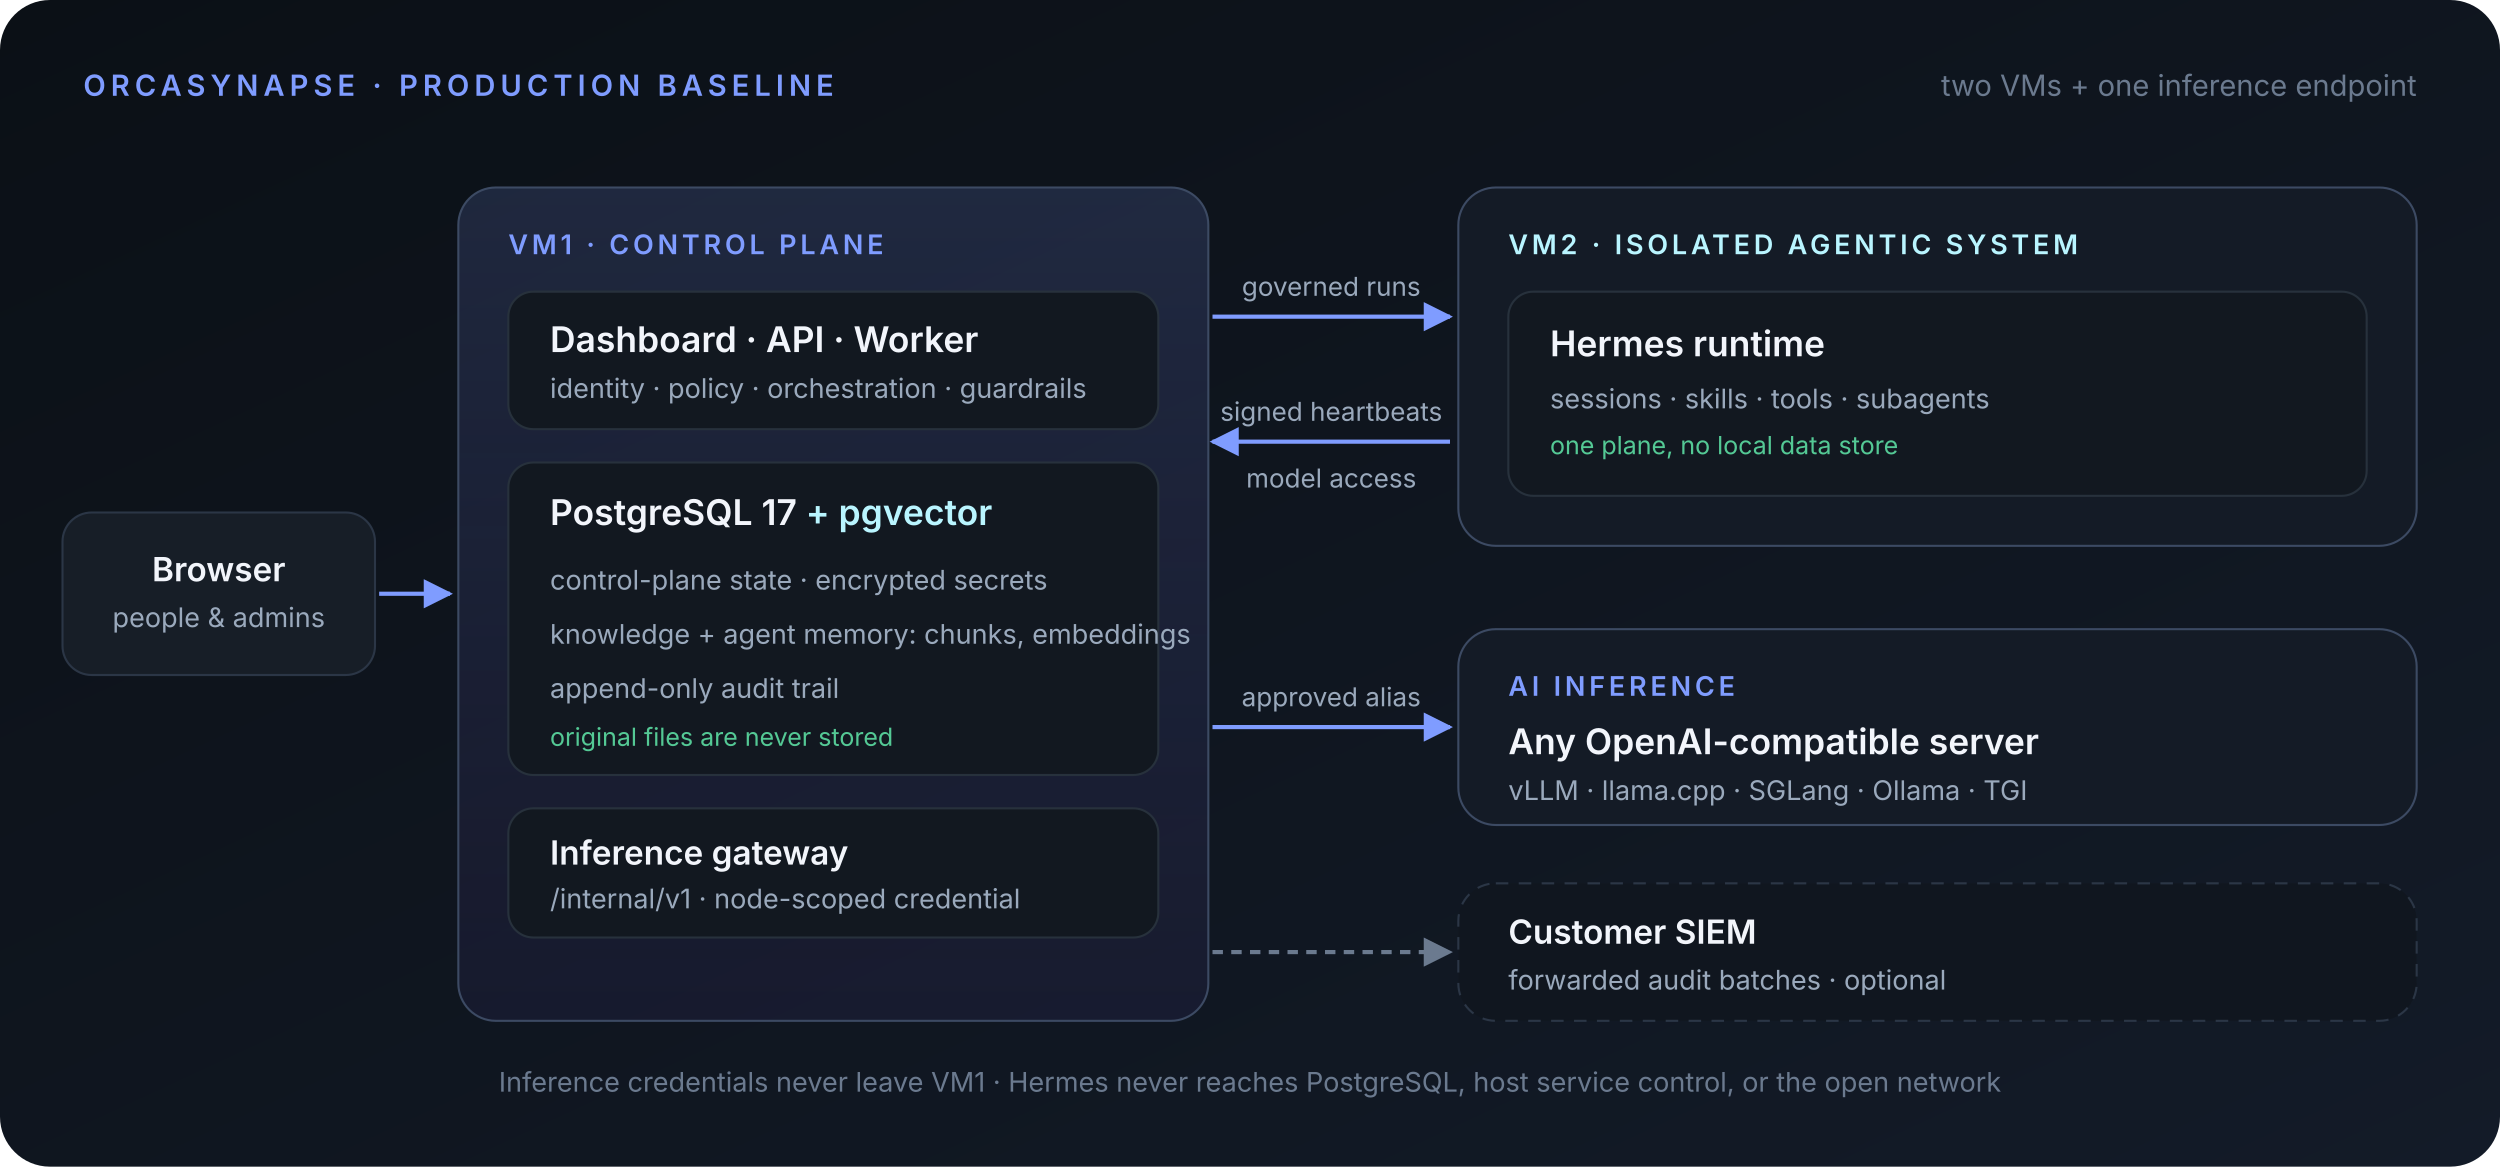
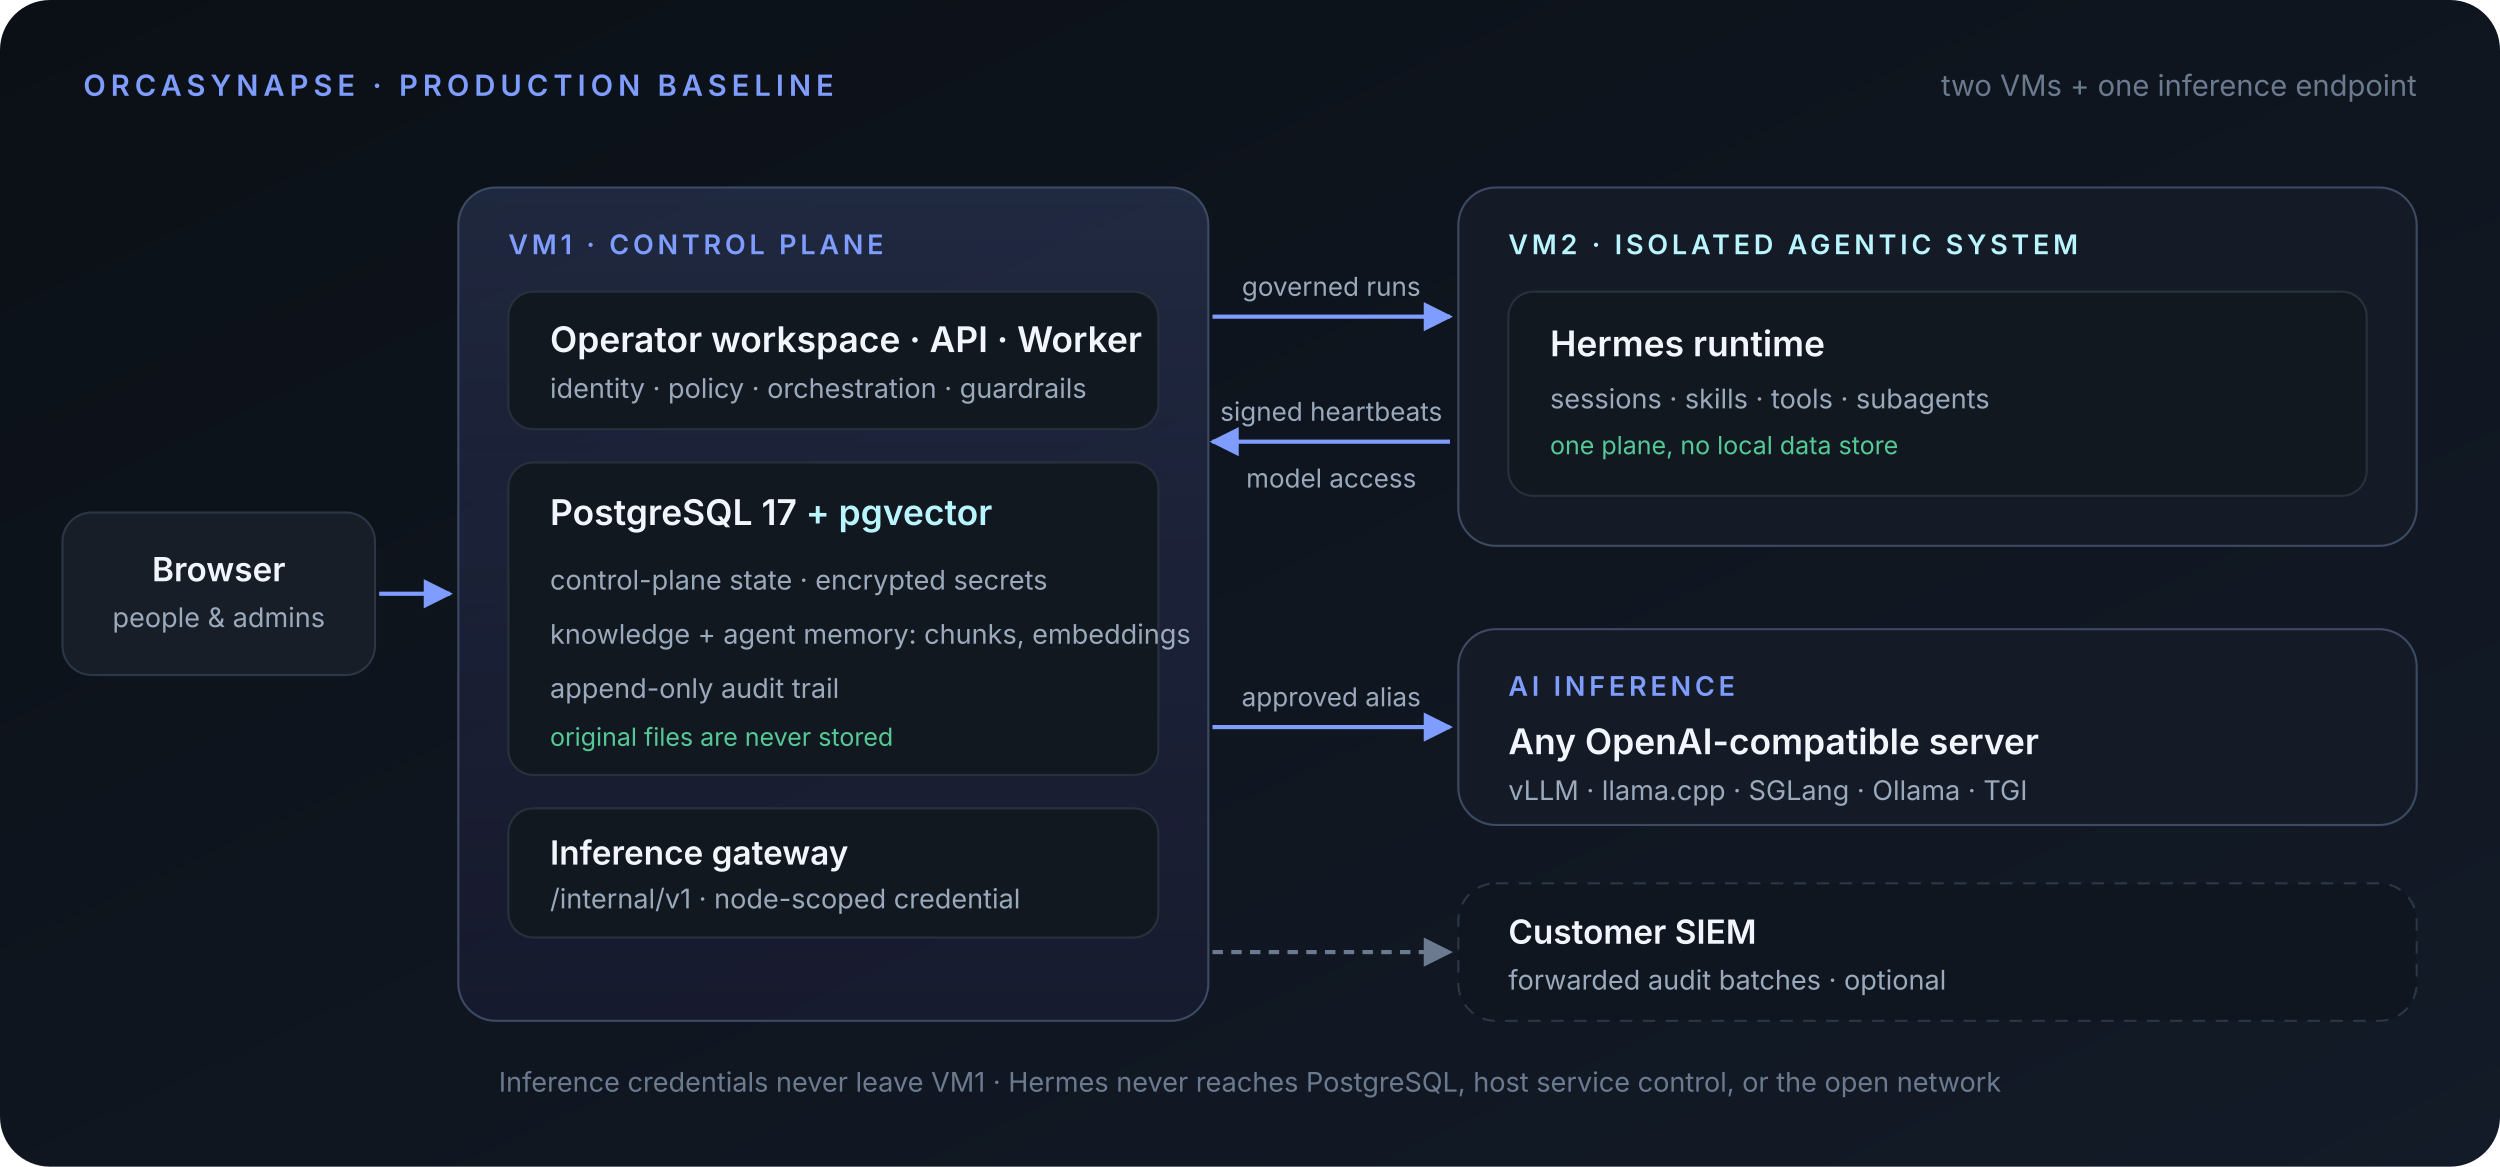
<svg xmlns="http://www.w3.org/2000/svg" width="1200" height="560" viewBox="0 0 1200 560" role="img" aria-labelledby="title description" font-family="Inter, Segoe UI, Helvetica, Arial, sans-serif">
  <defs>
    <linearGradient id="bg" x1="0" y1="0" x2="1" y2="1">
      <stop offset="0" stop-color="#0b1016" />
      <stop offset="1" stop-color="#131b28" />
    </linearGradient>
    <linearGradient id="vm1" x1="0" y1="0" x2="0" y2="1">
      <stop offset="0" stop-color="#7f9cff" stop-opacity=".16" />
      <stop offset="1" stop-color="#7457df" stop-opacity=".07" />
    </linearGradient>
    <marker id="head" viewBox="0 0 10 10" refX="9" refY="5" markerWidth="7" markerHeight="7" orient="auto-start-reverse">
      <path d="M0 0 L10 5 L0 10 Z" fill="#7f9cff" />
    </marker>
    <marker id="headMuted" viewBox="0 0 10 10" refX="9" refY="5" markerWidth="7" markerHeight="7" orient="auto-start-reverse">
      <path d="M0 0 L10 5 L0 10 Z" fill="#6b7a8f" />
    </marker>
  </defs>
  <rect width="1200" height="560" rx="24" fill="url(#bg)" />
  <text x="40" y="46" fill="#7f9cff" font-size="14" font-weight="600" letter-spacing="2.4">ORCASYNAPSE · PRODUCTION BASELINE</text>
  <text x="1160" y="46" fill="#6b7a8f" font-size="14" text-anchor="end">two VMs + one inference endpoint</text>
  <rect x="30" y="246" width="150" height="78" rx="14" fill="#171e27" stroke="#2b3646" />
  <text x="105" y="279" fill="#f2f5fb" font-size="16" font-weight="600" text-anchor="middle">Browser</text>
  <text x="105" y="301" fill="#9aa9bc" font-size="13" text-anchor="middle">people &amp; admins</text>
  <line x1="182" y1="285" x2="216" y2="285" stroke="#7f9cff" stroke-width="2" marker-end="url(#head)" />
  <rect x="220" y="90" width="360" height="400" rx="18" fill="url(#vm1)" stroke="#3c4a63" />
  <text x="244" y="122" fill="#7f9cff" font-size="13" font-weight="600" letter-spacing="1.8">VM1 · CONTROL PLANE</text>
  <rect x="244" y="140" width="312" height="66" rx="12" fill="#121820" stroke="#27313c" />
-   <text x="264" y="169" fill="#f2f5fb" font-size="17" font-weight="600">Dashboard · API · Worker</text>
+   <text x="264" y="169" fill="#f2f5fb" font-size="17" font-weight="600">Operator workspace · API · Worker</text>
  <text x="264" y="191" fill="#9aa9bc" font-size="13">identity · policy · orchestration · guardrails</text>
  <rect x="244" y="222" width="312" height="150" rx="12" fill="#121820" stroke="#27313c" />
  <text x="264" y="252" fill="#f2f5fb" font-size="17" font-weight="600">PostgreSQL 17 <tspan fill="#b9f5ff">+ pgvector</tspan>
  </text>
  <text x="264" y="283" fill="#9aa9bc" font-size="13">control-plane state · encrypted secrets</text>
  <text x="264" y="309" fill="#9aa9bc" font-size="13">knowledge + agent memory: chunks, embeddings</text>
  <text x="264" y="335" fill="#9aa9bc" font-size="13">append-only audit trail</text>
  <text x="264" y="358" fill="#54c995" font-size="12">original files are never stored</text>
  <rect x="244" y="388" width="312" height="62" rx="12" fill="#121820" stroke="#27313c" />
  <text x="264" y="415" fill="#f2f5fb" font-size="16" font-weight="600">Inference gateway</text>
  <text x="264" y="436" fill="#9aa9bc" font-size="13">/internal/v1 · node-scoped credential</text>
  <rect x="700" y="90" width="460" height="172" rx="18" fill="#141b26" stroke="#3c4a63" />
  <text x="724" y="122" fill="#b9f5ff" font-size="13" font-weight="600" letter-spacing="1.8">VM2 · ISOLATED AGENTIC SYSTEM</text>
  <rect x="724" y="140" width="412" height="98" rx="12" fill="#121820" stroke="#27313c" />
  <text x="744" y="171" fill="#f2f5fb" font-size="17" font-weight="600">Hermes runtime</text>
  <text x="744" y="196" fill="#9aa9bc" font-size="13">sessions · skills · tools · subagents</text>
  <text x="744" y="218" fill="#54c995" font-size="12">one plane, no local data store</text>
  <rect x="700" y="302" width="460" height="94" rx="18" fill="#141b26" stroke="#3c4a63" />
  <text x="724" y="334" fill="#7f9cff" font-size="13" font-weight="600" letter-spacing="1.8">AI INFERENCE</text>
  <text x="724" y="362" fill="#f2f5fb" font-size="17" font-weight="600">Any OpenAI-compatible server</text>
  <text x="724" y="384" fill="#9aa9bc" font-size="13">vLLM · llama.cpp · SGLang · Ollama · TGI</text>
  <rect x="700" y="424" width="460" height="66" rx="18" fill="#10161f" stroke="#2b3646" stroke-dasharray="6 5" />
  <text x="724" y="453" fill="#f2f5fb" font-size="16" font-weight="600">Customer SIEM</text>
  <text x="724" y="475" fill="#9aa9bc" font-size="13">forwarded audit batches · optional</text>
  <line x1="582" y1="152" x2="696" y2="152" stroke="#7f9cff" stroke-width="2" marker-end="url(#head)" />
  <text x="639" y="142" fill="#9aa9bc" font-size="12.5" text-anchor="middle">governed runs</text>
  <line x1="696" y1="212" x2="582" y2="212" stroke="#7f9cff" stroke-width="2" marker-end="url(#head)" />
  <text x="639" y="202" fill="#9aa9bc" font-size="12.5" text-anchor="middle">signed heartbeats</text>
  <text x="639" y="234" fill="#9aa9bc" font-size="12.5" text-anchor="middle">model access</text>
  <line x1="582" y1="349" x2="696" y2="349" stroke="#7f9cff" stroke-width="2" marker-end="url(#head)" />
  <text x="639" y="339" fill="#9aa9bc" font-size="12.5" text-anchor="middle">approved alias</text>
  <line x1="582" y1="457" x2="696" y2="457" stroke="#6b7a8f" stroke-width="2" stroke-dasharray="5 4" marker-end="url(#headMuted)" />
  <text x="600" y="524" fill="#6b7a8f" font-size="13" text-anchor="middle">Inference credentials never leave VM1 · Hermes never reaches PostgreSQL, host service control, or the open network</text>
</svg>
